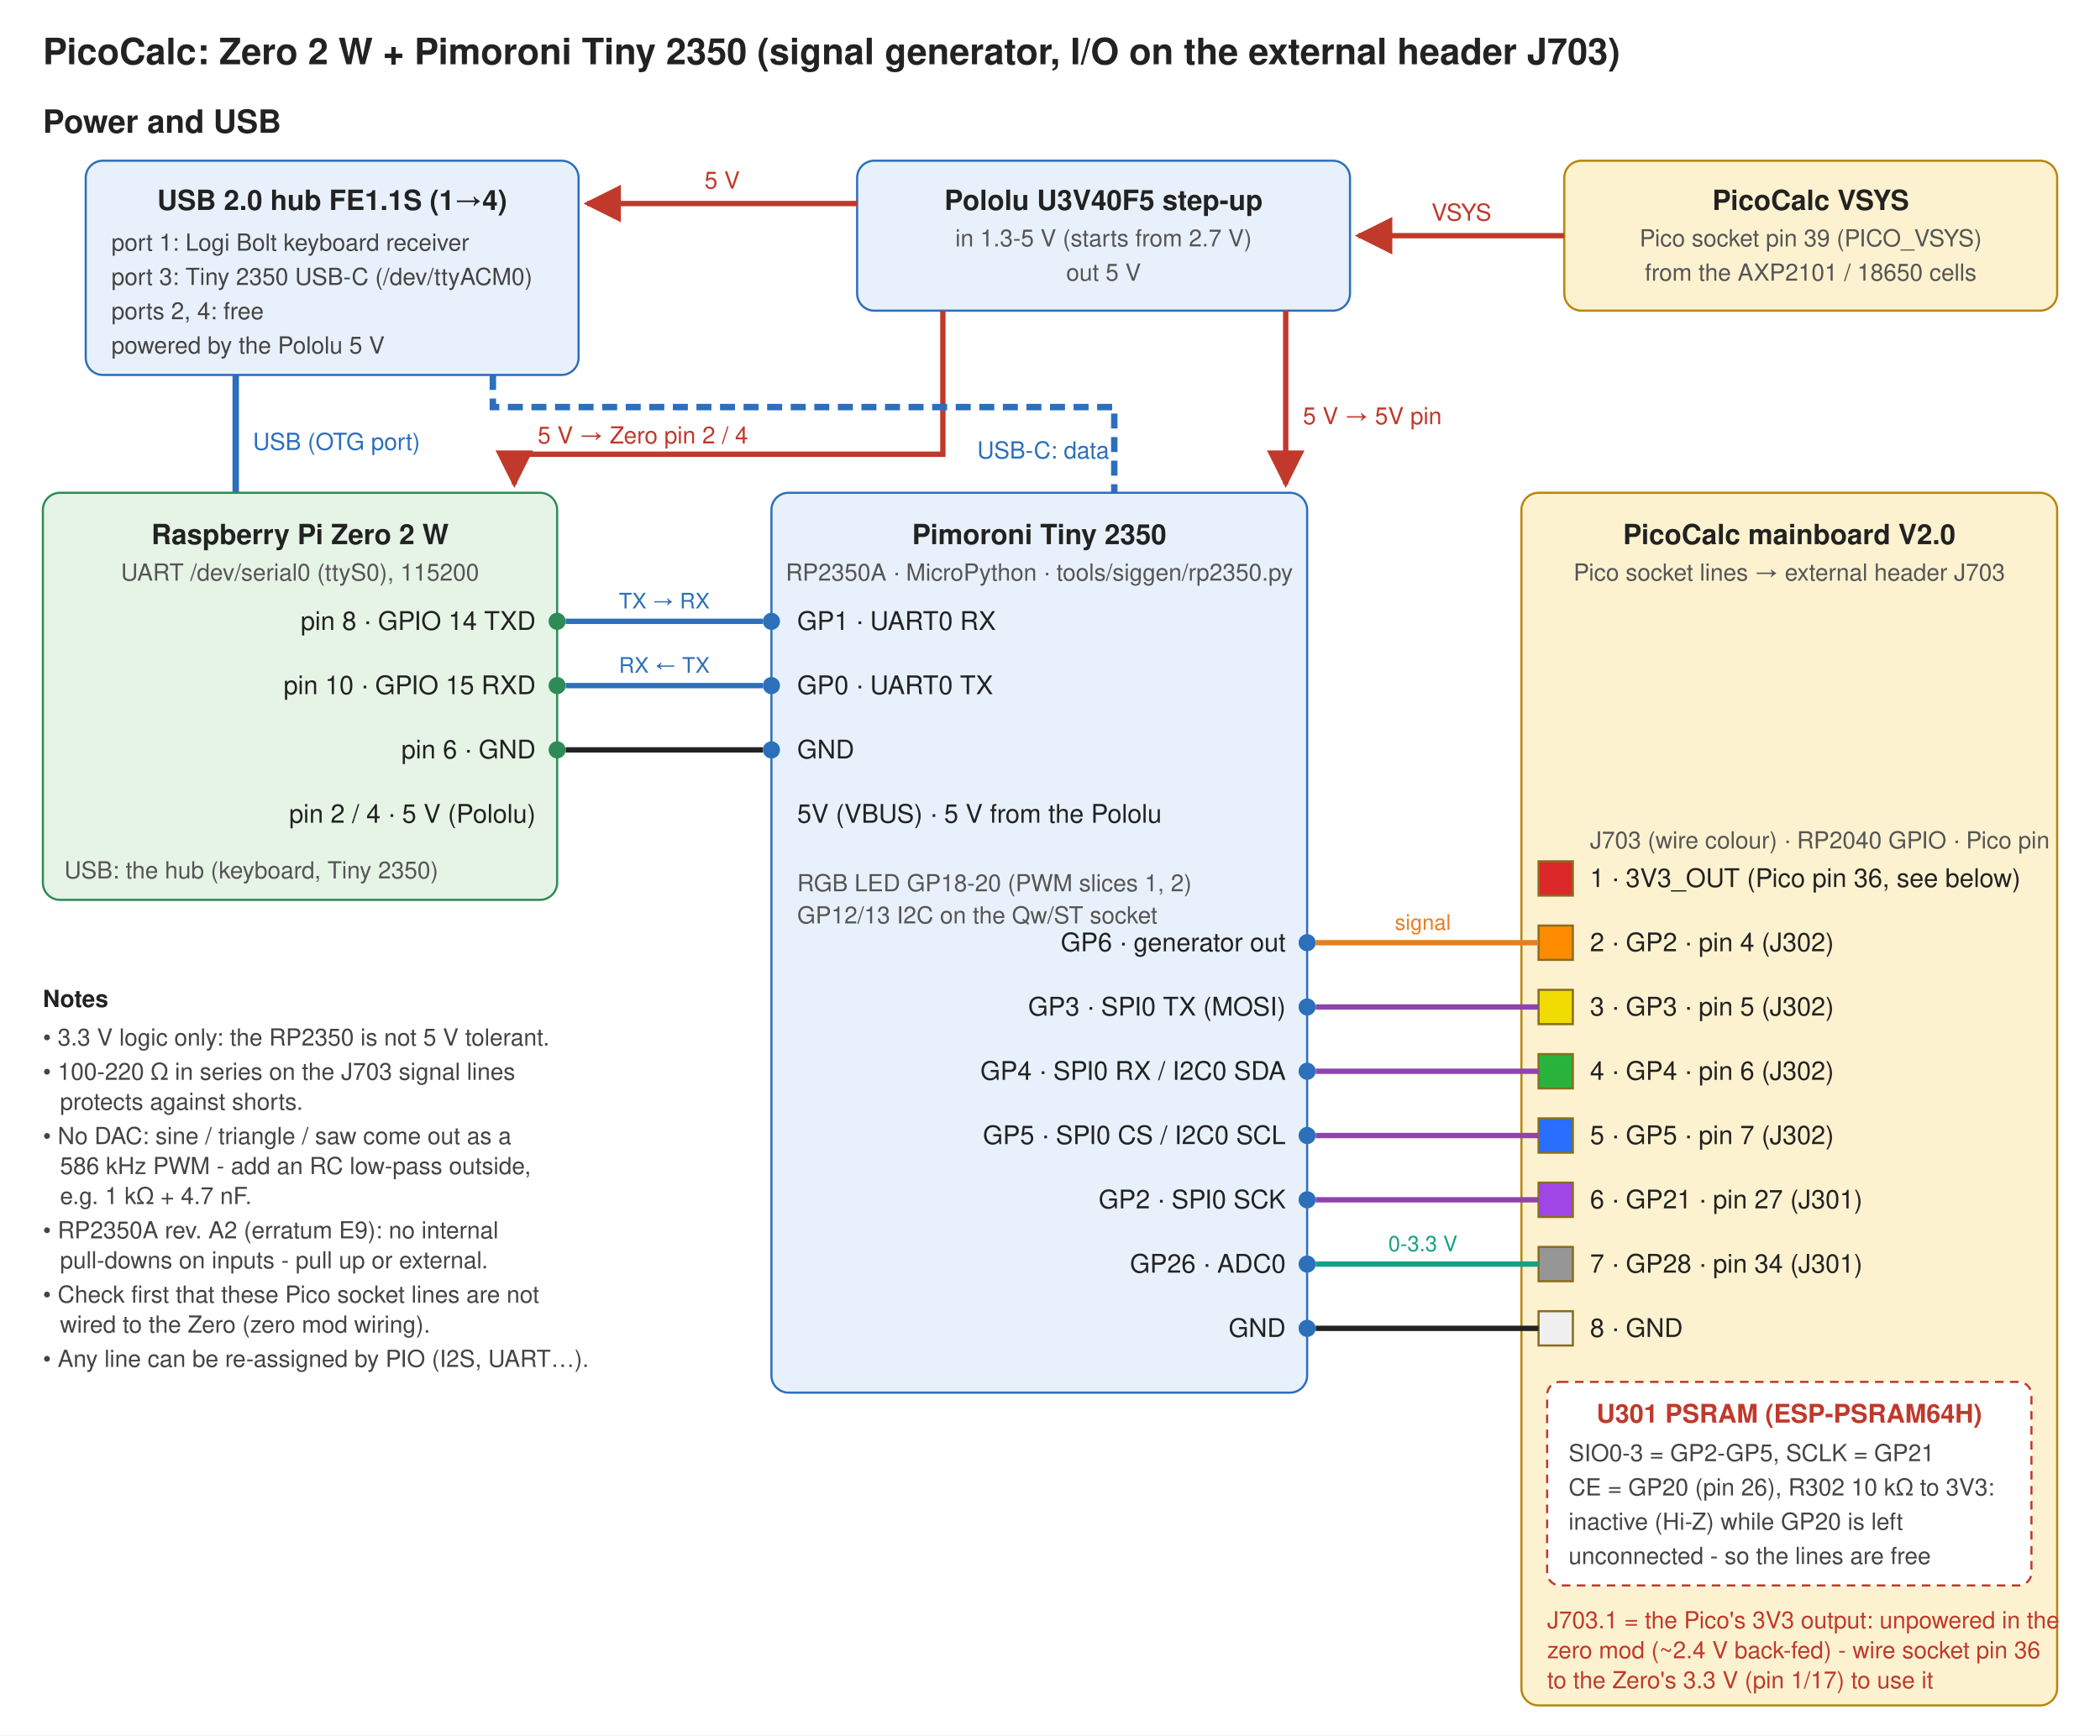
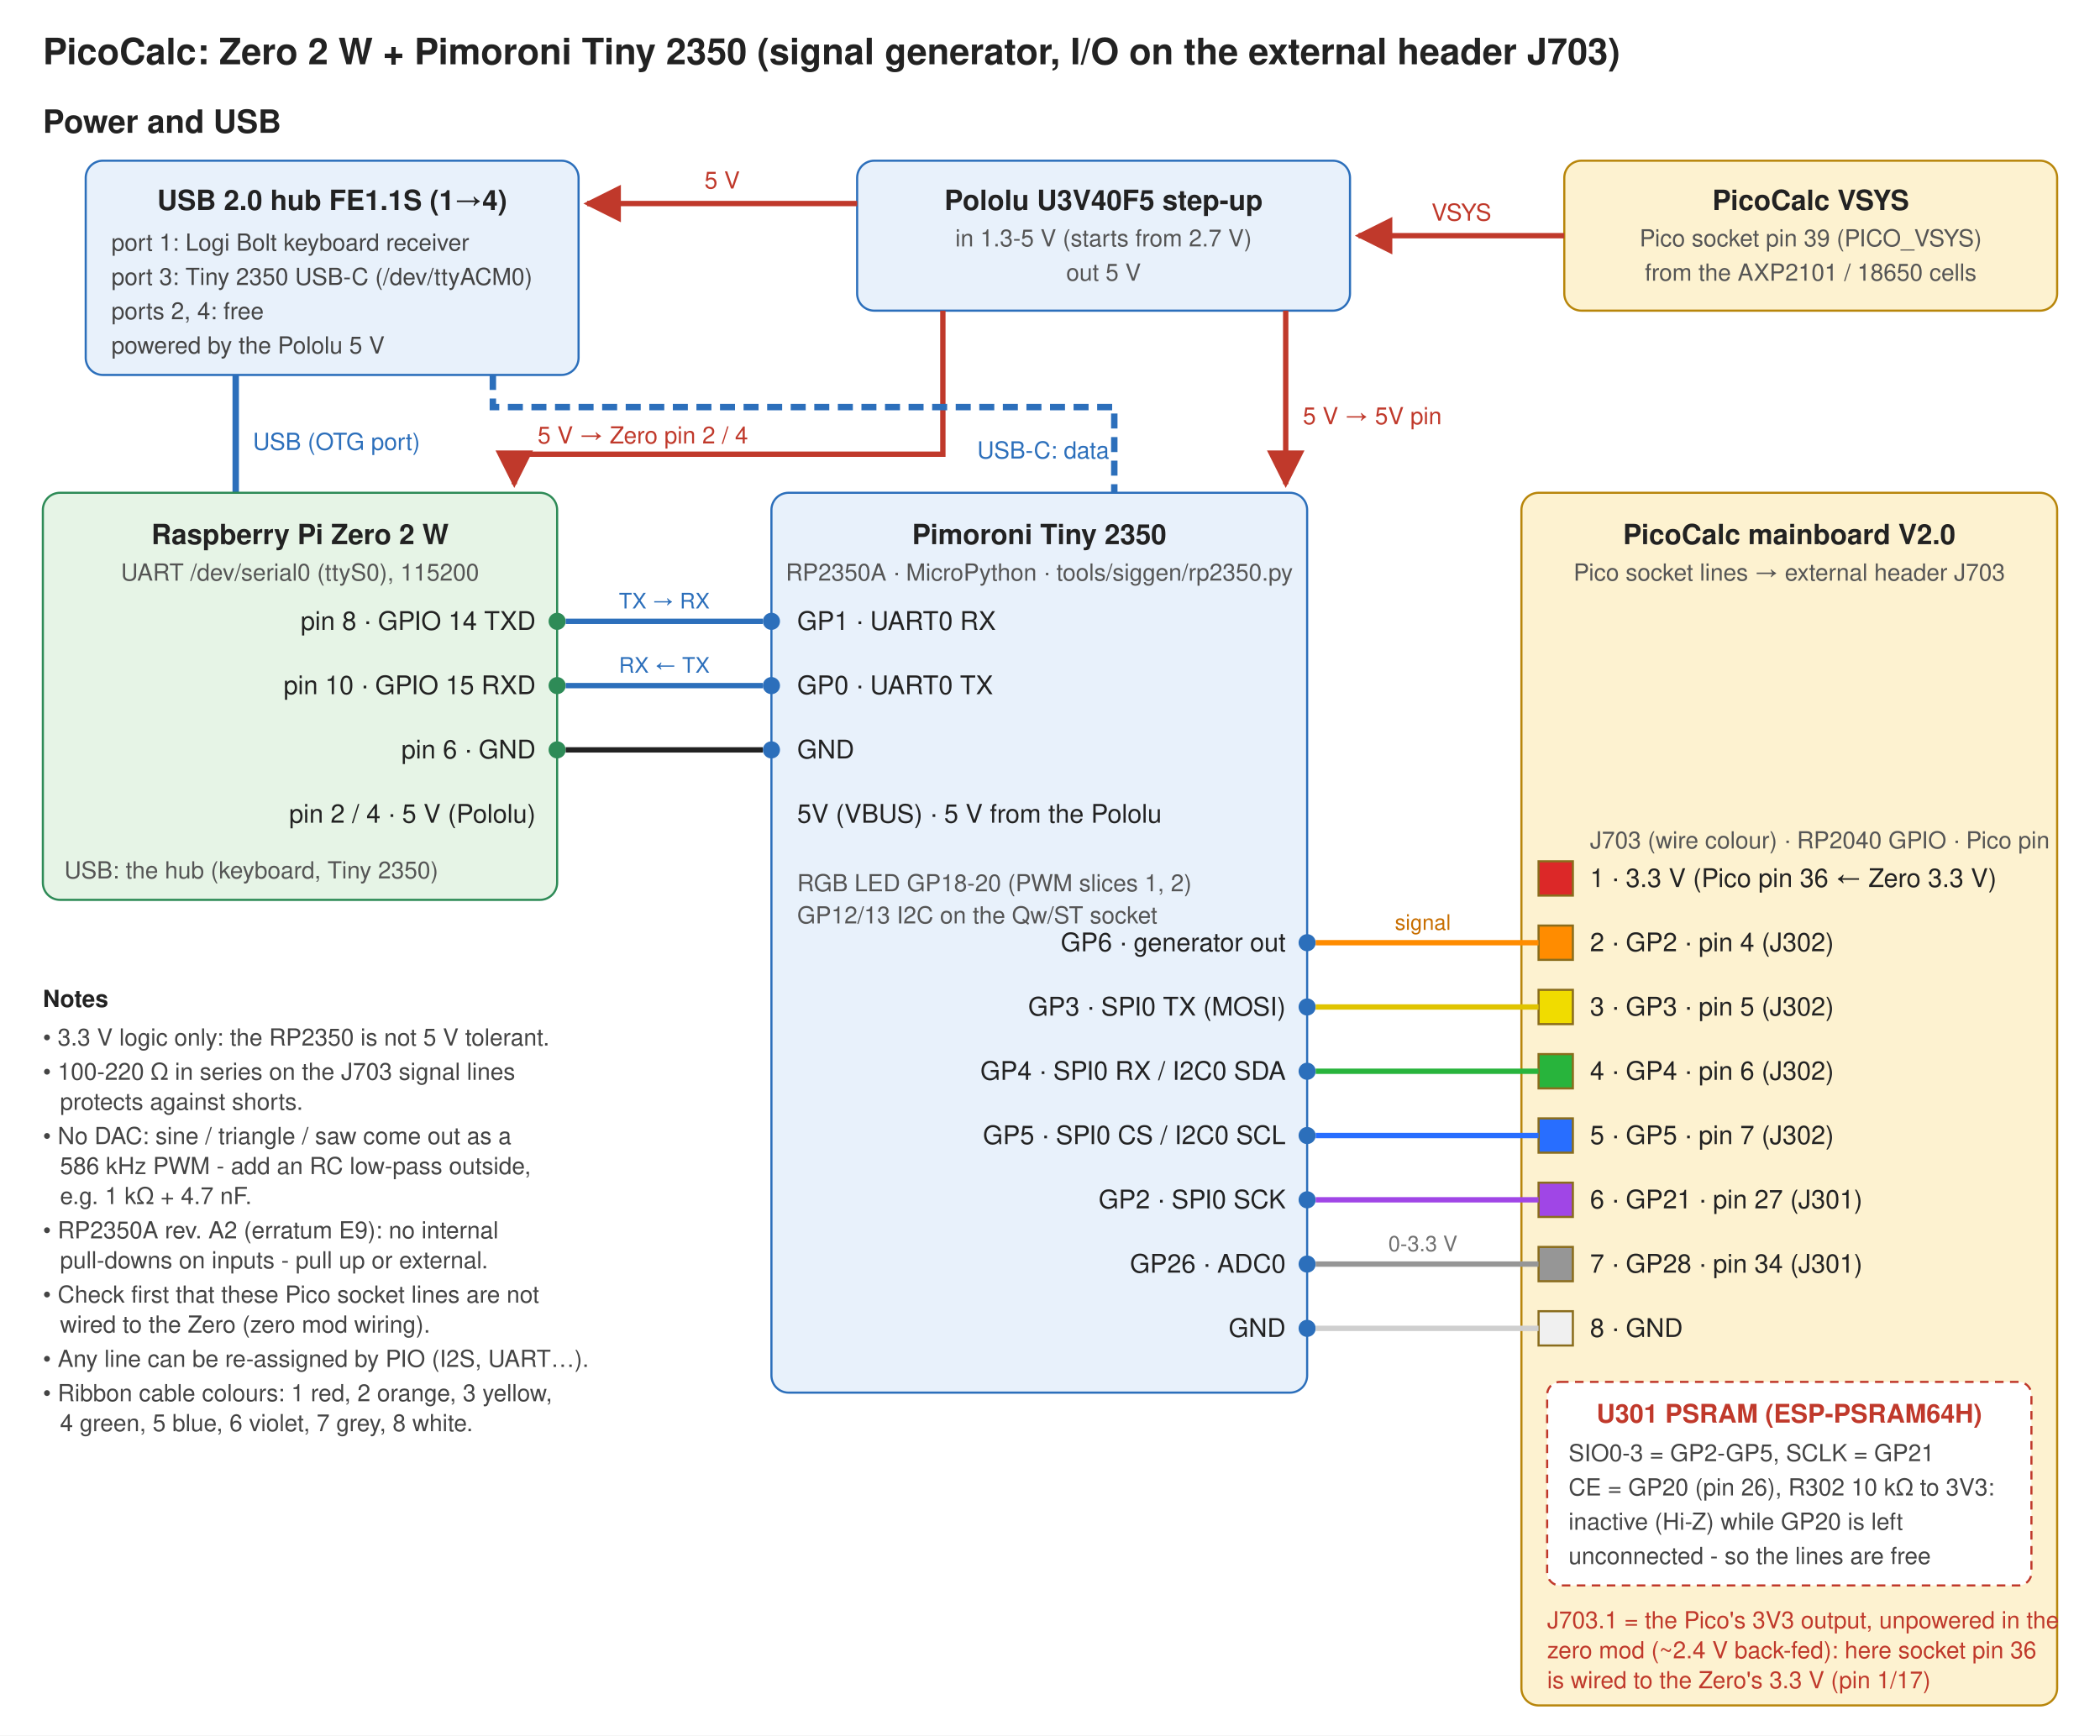
<svg xmlns="http://www.w3.org/2000/svg" viewBox="0 0 980 810" width="980" height="810" font-family="Helvetica, Arial, sans-serif" font-size="13">
  <rect width="980" height="810" fill="#ffffff" />
  <text x="20" y="30" font-size="17" font-weight="bold" fill="#222">PicoCalc: Zero 2 W + Pimoroni Tiny 2350 (signal generator, I/O on the external header J703)</text>
  <defs>
    <marker id="ar" viewBox="0 0 10 10" refX="9" refY="5" markerWidth="7" markerHeight="7" orient="auto-start-reverse">
      <path d="M0,0 L10,5 L0,10 z" fill="#c0392b" />
    </marker>
  </defs>
  <text x="20" y="62" font-size="15" font-weight="bold" fill="#222">Power and USB</text>
  <rect x="730" y="75" width="230" height="70" rx="8" fill="#fdf2d0" stroke="#b8860b" />
  <text x="845" y="98" text-anchor="middle" font-weight="bold" fill="#222">PicoCalc VSYS</text>
  <text x="845" y="115" text-anchor="middle" font-size="11" fill="#555">Pico socket pin 39 (PICO_VSYS)</text>
  <text x="845" y="131" text-anchor="middle" font-size="11" fill="#555">from the AXP2101 / 18650 cells</text>
  <rect x="400" y="75" width="230" height="70" rx="8" fill="#e8f1fb" stroke="#2c6fbb" />
  <text x="515" y="98" text-anchor="middle" font-weight="bold" fill="#222">Pololu U3V40F5 step-up</text>
  <text x="515" y="115" text-anchor="middle" font-size="11" fill="#555">in 1.3-5 V (starts from 2.7 V)</text>
  <text x="515" y="131" text-anchor="middle" font-size="11" fill="#555">out 5 V</text>
  <rect x="40" y="75" width="230" height="100" rx="8" fill="#e8f1fb" stroke="#2c6fbb" />
  <text x="155" y="98" text-anchor="middle" font-weight="bold" fill="#222">USB 2.0 hub FE1.1S (1→4)</text>
  <g font-size="11" fill="#444">
    <text x="52" y="117">port 1: Logi Bolt keyboard receiver</text>
    <text x="52" y="133">port 3: Tiny 2350 USB-C (/dev/ttyACM0)</text>
    <text x="52" y="149">ports 2, 4: free</text>
    <text x="52" y="165">powered by the Pololu 5 V</text>
  </g>
  <line x1="730" y1="110" x2="634" y2="110" stroke="#c0392b" stroke-width="2.5" marker-end="url(#ar)" />
  <text x="682" y="103" text-anchor="middle" font-size="11" fill="#c0392b">VSYS</text>
  <line x1="400" y1="95" x2="274" y2="95" stroke="#c0392b" stroke-width="2.5" marker-end="url(#ar)" />
  <text x="337" y="88" text-anchor="middle" font-size="11" fill="#c0392b">5 V</text>
  <polyline points="440,145 440,212 240,212 240,226" fill="none" stroke="#c0392b" stroke-width="2.5" marker-end="url(#ar)" />
  <text x="300" y="207" text-anchor="middle" font-size="11" fill="#c0392b">5 V → Zero pin 2 / 4</text>
  <line x1="110" y1="175" x2="110" y2="230" stroke="#2c6fbb" stroke-width="3" />
  <text x="118" y="210" font-size="11" fill="#2c6fbb">USB (OTG port)</text>
  <polyline points="230,175 230,190 520,190 520,230" fill="none" stroke="#2c6fbb" stroke-width="3" stroke-dasharray="7 4" />
  <text x="456" y="214" font-size="11" fill="#2c6fbb">USB-C: data</text>
  <line x1="600" y1="145" x2="600" y2="226" stroke="#c0392b" stroke-width="2.5" marker-end="url(#ar)" />
  <text x="608" y="198" font-size="11" fill="#c0392b">5 V → 5V pin</text>
  <g transform="translate(0,170)">
    <rect x="20" y="60" width="240" height="190" rx="8" fill="#e6f4e6" stroke="#2e8b57" />
    <text x="140" y="84" text-anchor="middle" font-weight="bold" fill="#222">Raspberry Pi Zero 2 W</text>
    <text x="140" y="101" text-anchor="middle" font-size="11" fill="#555">UART /dev/serial0 (ttyS0), 115200</text>
    <g font-size="12" fill="#222">
      <text x="250" y="124" text-anchor="end">pin 8 · GPIO 14 TXD</text>
      <text x="250" y="154" text-anchor="end">pin 10 · GPIO 15 RXD</text>
      <text x="250" y="184" text-anchor="end">pin 6 · GND</text>
      <text x="250" y="214" text-anchor="end">pin 2 / 4 · 5 V (Pololu)</text>
    </g>
    <g fill="#2e8b57">
      <circle cx="260" cy="120" r="4" />
      <circle cx="260" cy="150" r="4" />
      <circle cx="260" cy="180" r="4" />
    </g>
    <text x="30" y="240" font-size="11" fill="#555">USB: the hub (keyboard, Tiny 2350)</text>
    <rect x="360" y="60" width="250" height="420" rx="8" fill="#e8f1fb" stroke="#2c6fbb" />
    <text x="485" y="84" text-anchor="middle" font-weight="bold" fill="#222">Pimoroni Tiny 2350</text>
    <text x="485" y="101" text-anchor="middle" font-size="11" fill="#555">RP2350A · MicroPython · tools/siggen/rp2350.py</text>
    <g font-size="12" fill="#222">
      <text x="372" y="124">GP1 · UART0 RX</text>
      <text x="372" y="154">GP0 · UART0 TX</text>
      <text x="372" y="184">GND</text>
      <text x="372" y="214">5V (VBUS) · 5 V from the Pololu</text>
    </g>
    <g fill="#2c6fbb">
      <circle cx="360" cy="120" r="4" />
      <circle cx="360" cy="150" r="4" />
      <circle cx="360" cy="180" r="4" />
    </g>
    <g font-size="12" fill="#222">
      <text x="600" y="274" text-anchor="end">GP6 · generator out</text>
      <text x="600" y="304" text-anchor="end">GP3 · SPI0 TX (MOSI)</text>
      <text x="600" y="334" text-anchor="end">GP4 · SPI0 RX / I2C0 SDA</text>
      <text x="600" y="364" text-anchor="end">GP5 · SPI0 CS / I2C0 SCL</text>
      <text x="600" y="394" text-anchor="end">GP2 · SPI0 SCK</text>
      <text x="600" y="424" text-anchor="end">GP26 · ADC0</text>
      <text x="600" y="454" text-anchor="end">GND</text>
    </g>
    <g fill="#2c6fbb">
      <circle cx="610" cy="270" r="4" />
      <circle cx="610" cy="300" r="4" />
      <circle cx="610" cy="330" r="4" />
      <circle cx="610" cy="360" r="4" />
      <circle cx="610" cy="390" r="4" />
      <circle cx="610" cy="420" r="4" />
      <circle cx="610" cy="450" r="4" />
    </g>
    <g font-size="11" fill="#555">
      <text x="372" y="246">RGB LED GP18-20 (PWM slices 1, 2)</text>
      <text x="372" y="261">GP12/13 I2C on the Qw/ST socket</text>
    </g>
    <rect x="710" y="60" width="250" height="566" rx="8" fill="#fdf2d0" stroke="#b8860b" />
    <text x="835" y="84" text-anchor="middle" font-weight="bold" fill="#222">PicoCalc mainboard V2.0</text>
    <text x="835" y="101" text-anchor="middle" font-size="11" fill="#555">Pico socket lines → external header J703</text>
    <text x="742" y="226" font-size="11" fill="#555">J703 (wire colour) · RP2040 GPIO · Pico pin</text>
    <g fill="#ffffff" stroke="#8a6d1d">
      <rect x="718" y="232" width="16" height="16" fill="#dc2828" />
      <rect x="718" y="262" width="16" height="16" fill="#ff8c00" />
      <rect x="718" y="292" width="16" height="16" fill="#f0dc00" />
      <rect x="718" y="322" width="16" height="16" fill="#28b43c" />
      <rect x="718" y="352" width="16" height="16" fill="#286eff" />
      <rect x="718" y="382" width="16" height="16" fill="#a046e6" />
      <rect x="718" y="412" width="16" height="16" fill="#969696" />
      <rect x="718" y="442" width="16" height="16" fill="#f0f0f0" />
    </g>
    <g font-size="12" fill="#222">
-       <text x="742" y="244">1 · 3V3_OUT (Pico pin 36, see below)</text>
+       <text x="742" y="244">1 · 3.3 V (Pico pin 36 ← Zero 3.3 V)</text>
      <text x="742" y="274">2 · GP2 · pin 4 (J302)</text>
      <text x="742" y="304">3 · GP3 · pin 5 (J302)</text>
      <text x="742" y="334">4 · GP4 · pin 6 (J302)</text>
      <text x="742" y="364">5 · GP5 · pin 7 (J302)</text>
      <text x="742" y="394">6 · GP21 · pin 27 (J301)</text>
      <text x="742" y="424">7 · GP28 · pin 34 (J301)</text>
      <text x="742" y="454">8 · GND</text>
    </g>
    <rect x="722" y="475" width="226" height="95" rx="6" fill="#ffffff" stroke="#c0392b" stroke-dasharray="4 3" />
    <text x="835" y="494" text-anchor="middle" font-size="12" font-weight="bold" fill="#c0392b">U301 PSRAM (ESP-PSRAM64H)</text>
    <g font-size="11" fill="#444">
      <text x="732" y="512">SIO0-3 = GP2-GP5, SCLK = GP21</text>
      <text x="732" y="528">CE = GP20 (pin 26), R302 10 kΩ to 3V3:</text>
      <text x="732" y="544">inactive (Hi-Z) while GP20 is left</text>
      <text x="732" y="560">unconnected - so the lines are free</text>
    </g>
-     <text x="722" y="590" font-size="11" fill="#c0392b">J703.1 = the Pico's 3V3 output: unpowered in the</text>
-     <text x="722" y="604" font-size="11" fill="#c0392b">zero mod (~2.4 V back-fed) - wire socket pin 36</text>
-     <text x="722" y="618" font-size="11" fill="#c0392b">to the Zero's 3.3 V (pin 1/17) to use it</text>
+     <text x="722" y="590" font-size="11" fill="#c0392b">J703.1 = the Pico's 3V3 output, unpowered in the</text>
+     <text x="722" y="604" font-size="11" fill="#c0392b">zero mod (~2.4 V back-fed): here socket pin 36</text>
+     <text x="722" y="618" font-size="11" fill="#c0392b">is wired to the Zero's 3.3 V (pin 1/17)</text>
    <line x1="264" y1="120" x2="356" y2="120" stroke="#2c6fbb" stroke-width="2.5" />
    <line x1="264" y1="150" x2="356" y2="150" stroke="#2c6fbb" stroke-width="2.5" />
    <line x1="264" y1="180" x2="356" y2="180" stroke="#222" stroke-width="2.5" />
    <g font-size="10" fill="#2c6fbb" text-anchor="middle">
      <text x="310" y="114">TX → RX</text>
      <text x="310" y="144">RX ← TX</text>
    </g>
    <g stroke-width="2.5">
-       <line x1="614" y1="270" x2="718" y2="270" stroke="#e67e22" />
-       <line x1="614" y1="300" x2="718" y2="300" stroke="#8e44ad" />
-       <line x1="614" y1="330" x2="718" y2="330" stroke="#8e44ad" />
-       <line x1="614" y1="360" x2="718" y2="360" stroke="#8e44ad" />
-       <line x1="614" y1="390" x2="718" y2="390" stroke="#8e44ad" />
-       <line x1="614" y1="420" x2="718" y2="420" stroke="#16a085" />
-       <line x1="614" y1="450" x2="718" y2="450" stroke="#222" />
+       <line x1="614" y1="270" x2="718" y2="270" stroke="#ff8c00" />
+       <line x1="614" y1="300" x2="718" y2="300" stroke="#e0c400" />
+       <line x1="614" y1="330" x2="718" y2="330" stroke="#28b43c" />
+       <line x1="614" y1="360" x2="718" y2="360" stroke="#286eff" />
+       <line x1="614" y1="390" x2="718" y2="390" stroke="#a046e6" />
+       <line x1="614" y1="420" x2="718" y2="420" stroke="#969696" />
+       <line x1="614" y1="450" x2="718" y2="450" stroke="#cfcfcf" />
    </g>
-     <text x="664" y="264" text-anchor="middle" font-size="10" fill="#e67e22">signal</text>
-     <text x="664" y="414" text-anchor="middle" font-size="10" fill="#16a085">0-3.3 V</text>
+     <text x="664" y="264" text-anchor="middle" font-size="10" fill="#c86e00">signal</text>
+     <text x="664" y="414" text-anchor="middle" font-size="10" fill="#707070">0-3.3 V</text>
    <g font-size="11" fill="#444">
      <text x="20" y="300" font-weight="bold" fill="#222">Notes</text>
      <text x="20" y="318">• 3.3 V logic only: the RP2350 is not 5 V tolerant.</text>
      <text x="20" y="334">• 100-220 Ω in series on the J703 signal lines</text>
      <text x="28" y="348">protects against shorts.</text>
      <text x="20" y="364">• No DAC: sine / triangle / saw come out as a</text>
      <text x="28" y="378">586 kHz PWM - add an RC low-pass outside,</text>
      <text x="28" y="392">e.g. 1 kΩ + 4.7 nF.</text>
      <text x="20" y="408">• RP2350A rev. A2 (erratum E9): no internal</text>
      <text x="28" y="422">pull-downs on inputs - pull up or external.</text>
      <text x="20" y="438">• Check first that these Pico socket lines are not</text>
      <text x="28" y="452">wired to the Zero (zero mod wiring).</text>
      <text x="20" y="468">• Any line can be re-assigned by PIO (I2S, UART…).</text>
+       <text x="20" y="484">• Ribbon cable colours: 1 red, 2 orange, 3 yellow,</text>
+       <text x="28" y="498">4 green, 5 blue, 6 violet, 7 grey, 8 white.</text>
    </g>
  </g>
</svg>
